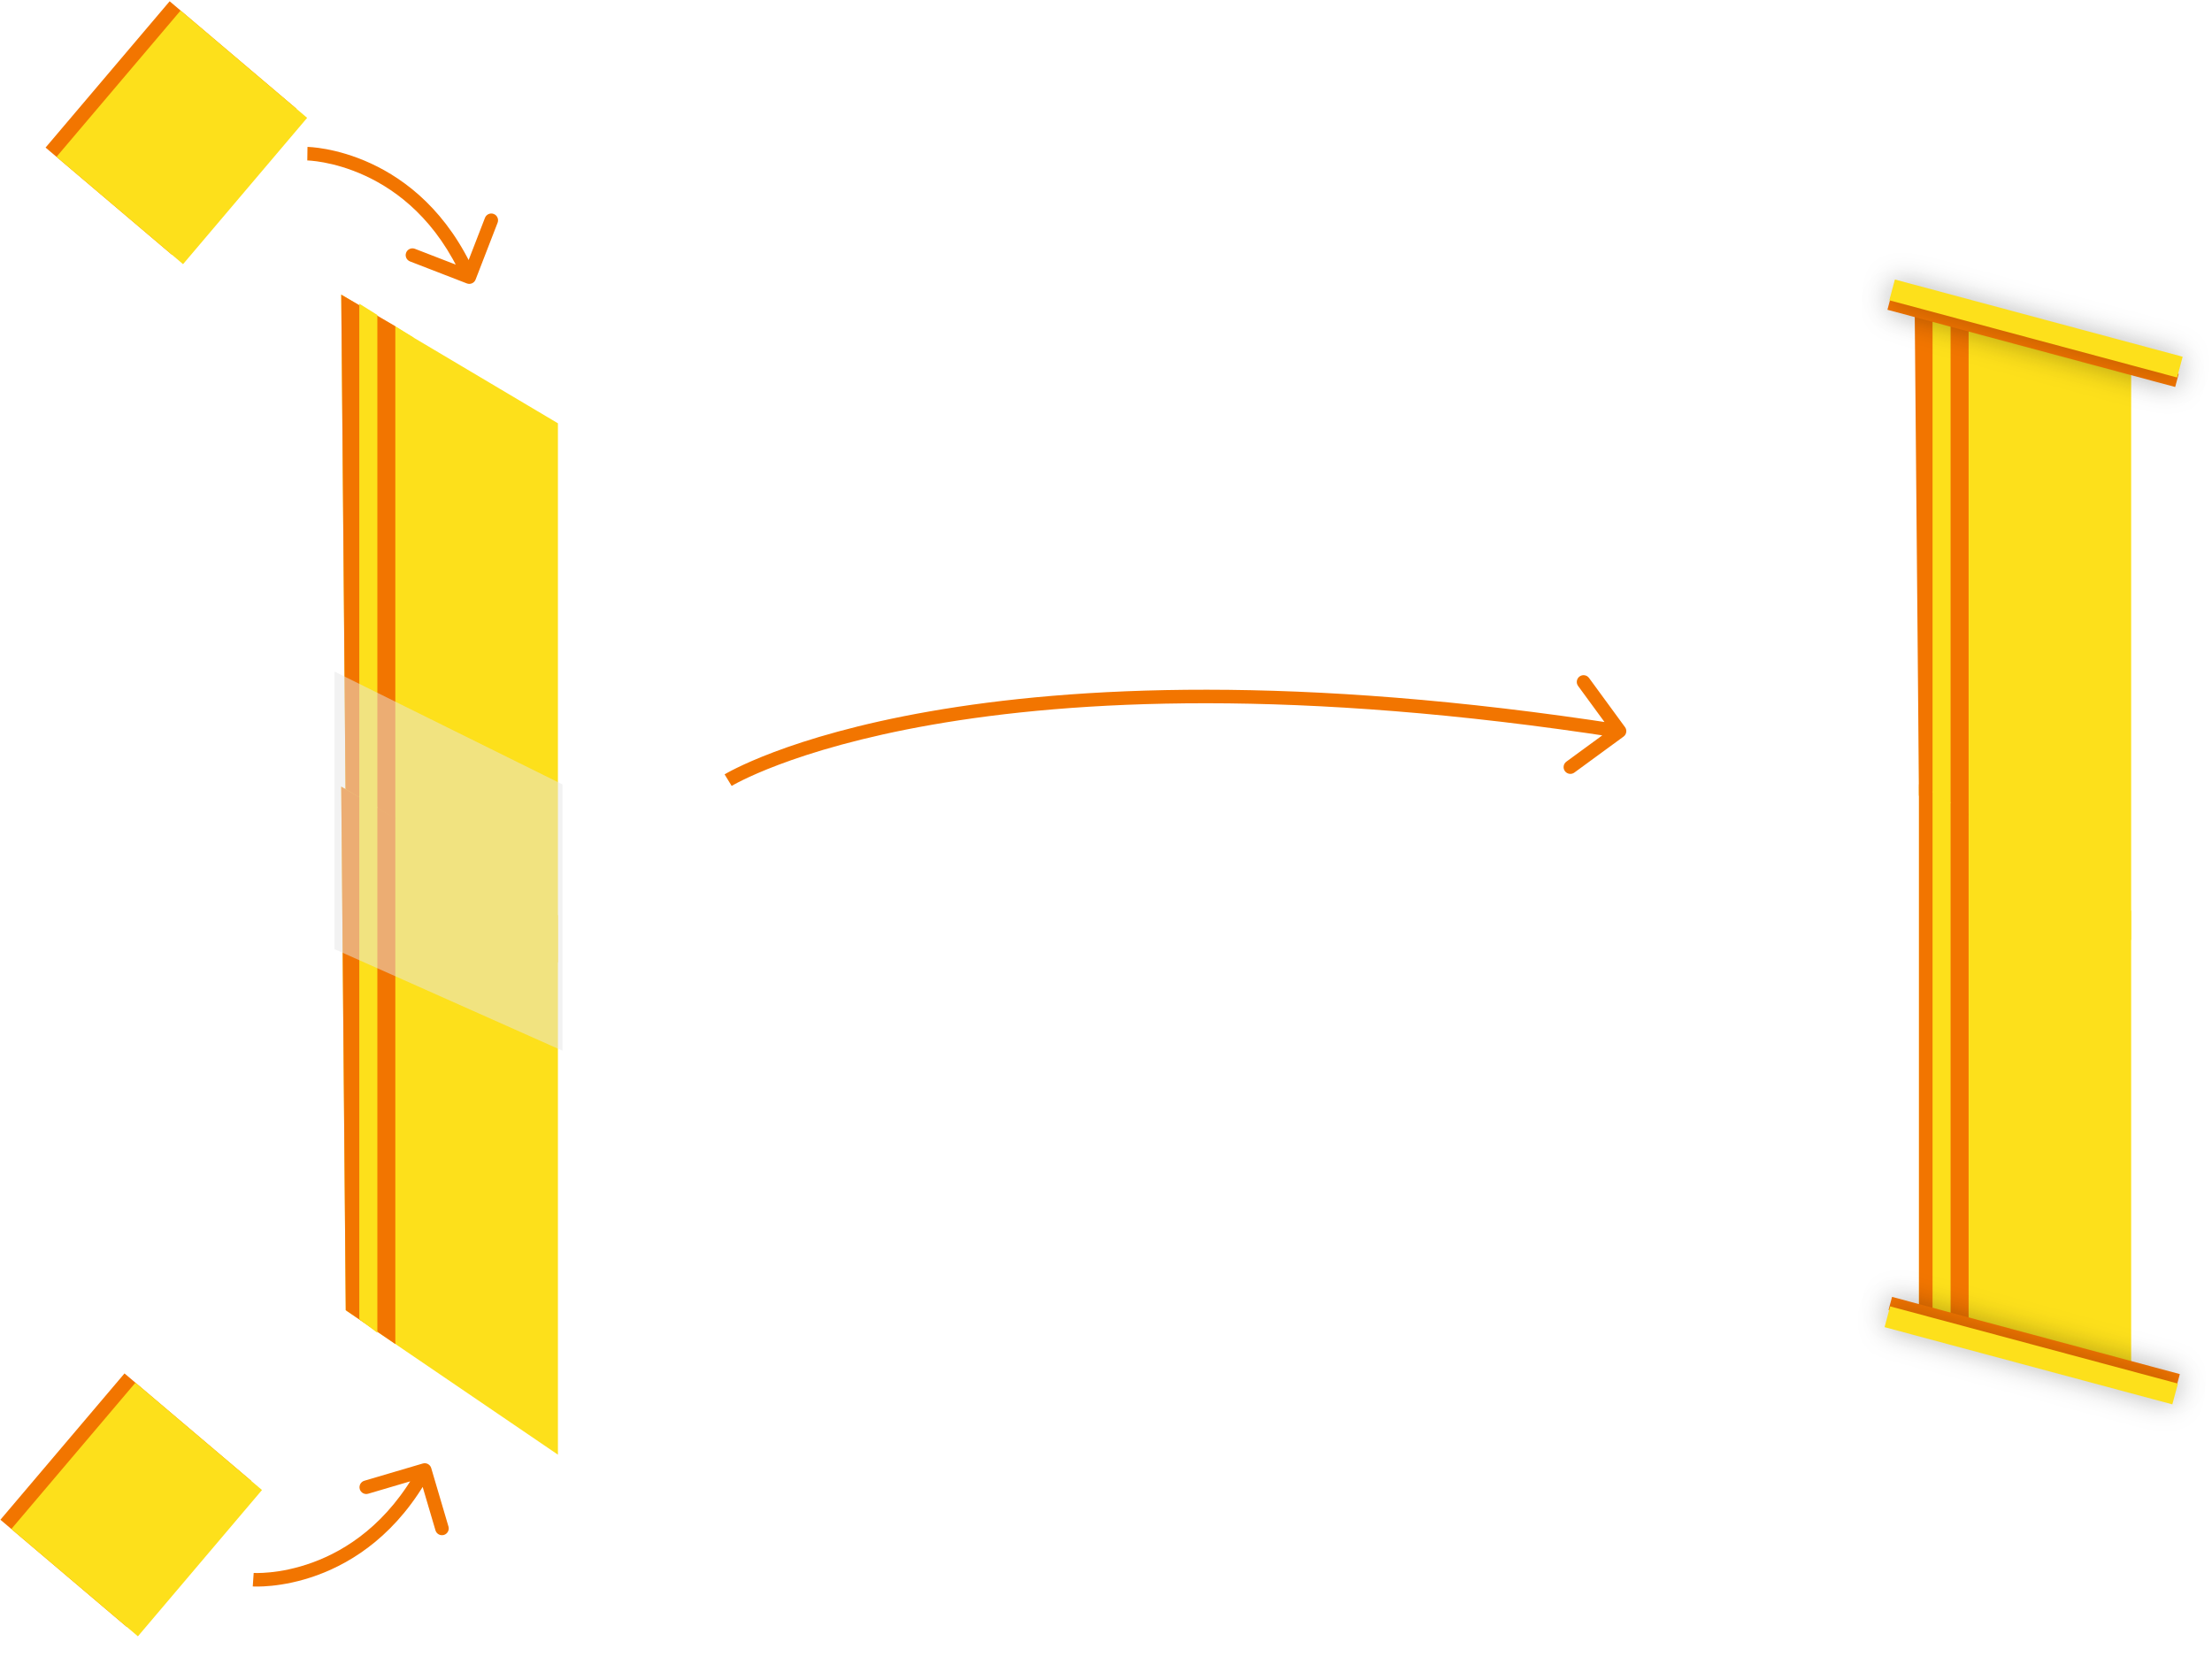
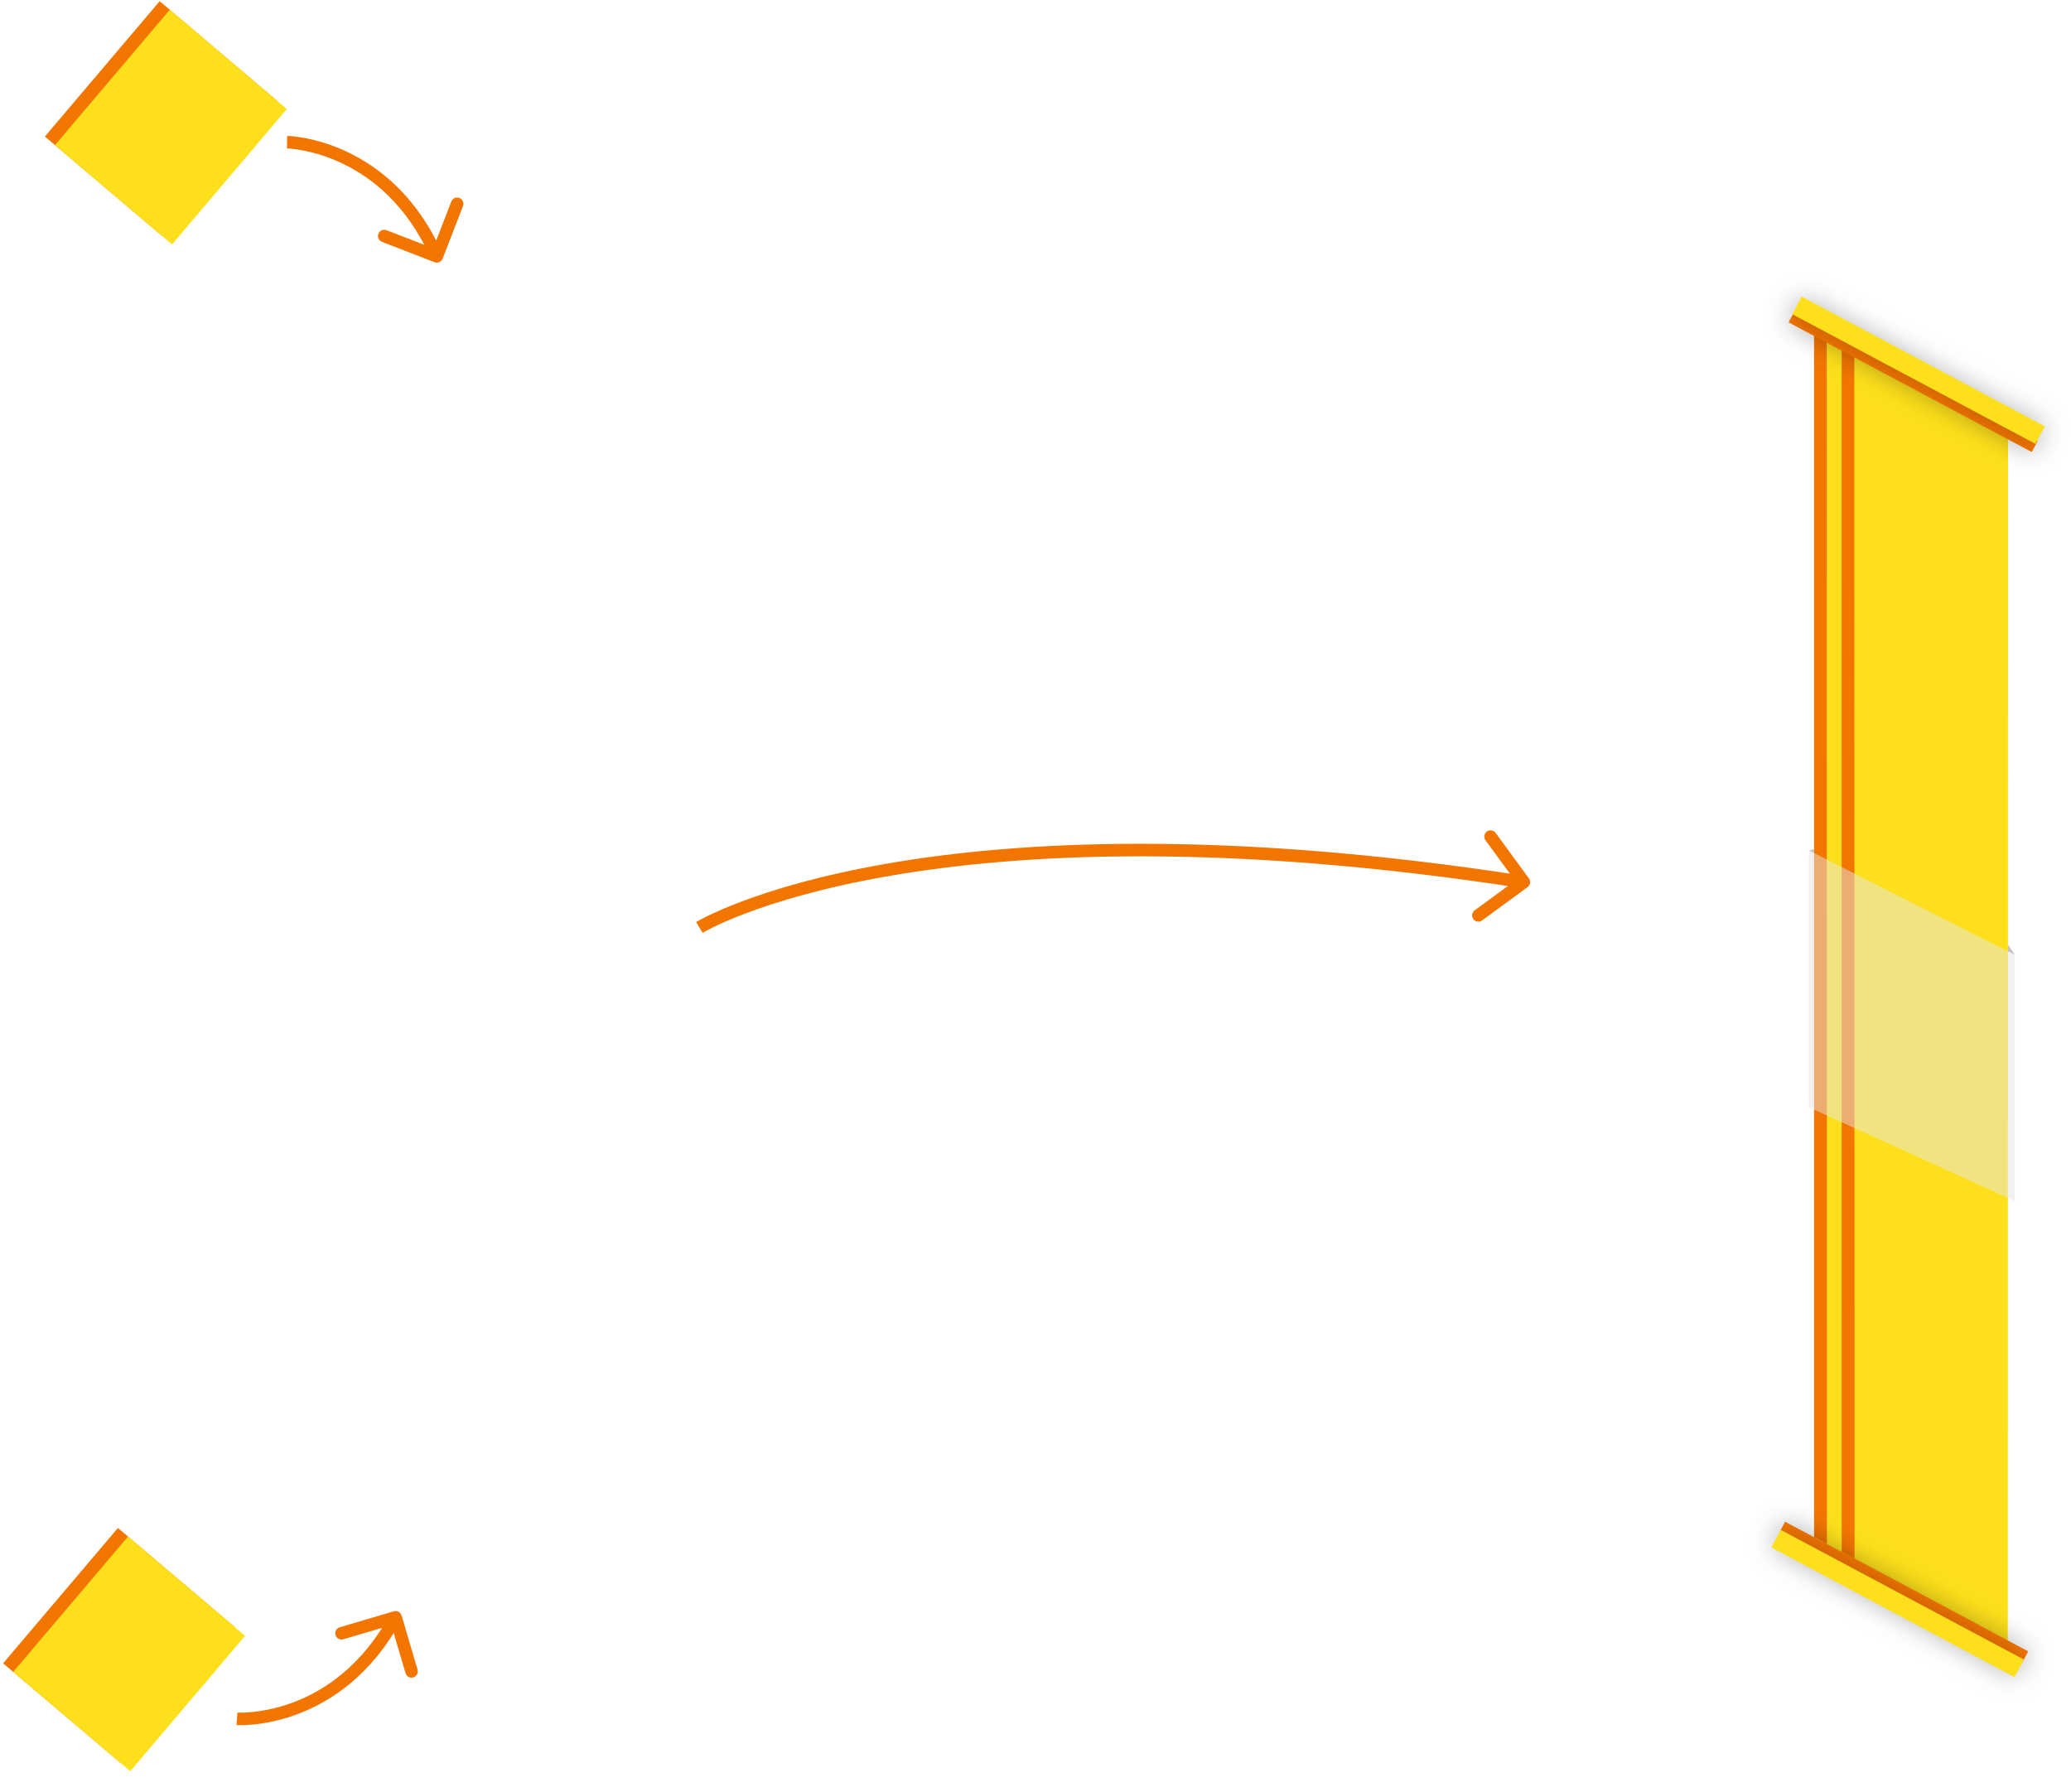
- <svg xmlns="http://www.w3.org/2000/svg" width="490" height="367" viewBox="0 0 490 367" fill="none">
-   <path d="M472.092 82.282L425.092 66.282V176.282L472.092 208.282V82.282Z" fill="#FDE01B" />
-   <path d="M436.092 183.782V67.282L424.092 63.282L425.092 176.282L436.092 183.782Z" fill="#F27500" />
-   <path d="M432.092 181.282V66.782L428.092 65.282V178.282L432.092 181.282Z" fill="#FDE01B" />
-   <path d="M440.092 186.282V69.782L436.092 67.282V183.282L440.092 186.282Z" fill="#FDE01B" />
-   <path d="M472.092 201.782L425.092 174.282V289.282L472.092 302.782V201.782Z" fill="#FDE01B" />
-   <path d="M436.092 296.782V180.282L425.092 173.782V289.282L436.092 296.782Z" fill="#F27500" />
-   <path d="M432.092 294.282V177.782L428.092 175.282V291.282L432.092 294.282Z" fill="#FDE01B" />
-   <path d="M440.092 299.282V182.782L436.092 180.282V296.282L440.092 299.282Z" fill="#FDE01B" />
+ <svg xmlns="http://www.w3.org/2000/svg" width="496" height="429" viewBox="0 0 496 429" fill="none">
+   <path d="M38.24 0.283L10.752 32.697L38.787 56.471L66.275 24.057L38.24 0.283Z" fill="#F27500" />
+   <path d="M40.662 2.337L13.174 34.751L41.209 58.525L68.697 26.111L40.662 2.337Z" fill="#FDE01B" />
+   <path d="M28.238 365.912L0.75 398.326L28.785 422.1L56.273 389.686L28.238 365.912Z" fill="#F27500" />
+   <path d="M30.66 367.966L3.172 400.38L31.207 424.154L58.695 391.74L30.66 367.966Z" fill="#FDE01B" />
+   <path d="M104.073 62.794C104.846 63.093 105.714 62.709 106.013 61.937L110.886 49.347C111.185 48.575 110.802 47.706 110.029 47.407C109.256 47.108 108.388 47.492 108.089 48.264L103.757 59.455L92.566 55.124C91.793 54.825 90.925 55.208 90.626 55.981C90.327 56.754 90.711 57.622 91.483 57.921L104.073 62.794ZM68.751 34.051C68.732 35.551 68.731 35.551 68.73 35.551C68.73 35.551 68.73 35.55 68.73 35.55C68.729 35.55 68.729 35.55 68.73 35.55C68.73 35.551 68.732 35.551 68.736 35.551C68.743 35.551 68.756 35.551 68.774 35.552C68.81 35.553 68.869 35.555 68.948 35.559C69.107 35.567 69.35 35.582 69.667 35.611C70.302 35.668 71.237 35.78 72.401 35.996C74.73 36.429 77.97 37.279 81.573 38.946C88.755 42.268 97.433 48.856 103.242 62.002L105.986 60.789C99.848 46.899 90.595 39.814 82.832 36.223C78.963 34.433 75.477 33.516 72.949 33.047C71.684 32.812 70.656 32.688 69.937 32.623C69.578 32.59 69.295 32.572 69.097 32.563C68.999 32.558 68.921 32.555 68.867 32.553C68.839 32.552 68.817 32.552 68.801 32.551C68.793 32.551 68.787 32.551 68.781 32.551C68.779 32.551 68.777 32.551 68.775 32.551C68.774 32.551 68.773 32.551 68.772 32.551C68.772 32.551 68.77 32.551 68.751 34.051Z" fill="#F27500" />
+   <path d="M94.318 385.869C95.112 385.634 95.946 386.088 96.181 386.883L100.002 399.831C100.236 400.625 99.782 401.46 98.988 401.694C98.193 401.929 97.359 401.474 97.125 400.68L93.728 389.171L82.219 392.567C81.424 392.802 80.59 392.348 80.356 391.553C80.121 390.758 80.575 389.924 81.37 389.69L94.318 385.869ZM56.752 411.61C56.855 410.114 56.855 410.114 56.854 410.113C56.854 410.113 56.853 410.113 56.853 410.113C56.853 410.113 56.853 410.113 56.853 410.113C56.854 410.113 56.856 410.114 56.86 410.114C56.867 410.114 56.879 410.115 56.898 410.116C56.934 410.118 56.992 410.12 57.072 410.123C57.231 410.128 57.474 410.133 57.793 410.131C58.43 410.126 59.371 410.091 60.549 409.971C62.906 409.731 66.205 409.151 69.932 407.786C77.363 405.065 86.554 399.214 93.425 386.59L96.06 388.024C88.8 401.363 78.996 407.663 70.964 410.603C66.96 412.069 63.41 412.696 60.852 412.956C59.572 413.086 58.538 413.125 57.816 413.13C57.455 413.133 57.171 413.128 56.974 413.121C56.875 413.118 56.798 413.115 56.743 413.112C56.716 413.111 56.694 413.109 56.678 413.108C56.67 413.108 56.663 413.107 56.658 413.107C56.656 413.107 56.654 413.107 56.652 413.107C56.651 413.107 56.65 413.106 56.649 413.106C56.648 413.106 56.647 413.106 56.752 411.61Z" fill="#F27500" />
+   <path d="M365.846 212.451C366.514 211.962 366.66 211.023 366.17 210.355L358.198 199.46C357.709 198.792 356.77 198.647 356.102 199.136C355.433 199.625 355.288 200.564 355.777 201.232L362.864 210.916L353.18 218.003C352.511 218.492 352.366 219.43 352.855 220.099C353.344 220.768 354.283 220.913 354.951 220.424L365.846 212.451ZM167.492 222.101C168.276 223.381 168.275 223.381 168.274 223.381C168.274 223.381 168.274 223.382 168.274 223.381C168.275 223.381 168.276 223.38 168.278 223.379C168.282 223.377 168.29 223.372 168.3 223.366C168.322 223.353 168.357 223.332 168.405 223.304C168.502 223.248 168.652 223.163 168.857 223.05C169.267 222.824 169.897 222.491 170.754 222.071C172.469 221.231 175.096 220.044 178.705 218.684C185.922 215.964 197.067 212.548 212.695 209.818C243.951 204.358 293.152 201.637 364.73 212.723L365.189 209.758C293.331 198.629 243.798 201.339 212.179 206.863C196.37 209.625 185.043 213.089 177.647 215.877C173.949 217.271 171.234 218.495 169.434 219.377C168.534 219.817 167.863 220.173 167.412 220.421C167.186 220.545 167.015 220.642 166.899 220.71C166.84 220.744 166.795 220.77 166.764 220.789C166.748 220.799 166.736 220.806 166.727 220.812C166.722 220.814 166.718 220.817 166.715 220.818C166.714 220.819 166.712 220.82 166.712 220.821C166.71 220.821 166.709 220.822 167.492 222.101Z" fill="#F27500" />
+   <path d="M434.465 79.187V368.114L473.965 389.377L471.223 99.241L434.465 79.187Z" fill="#F27500" />
+   <path d="M437.498 80.788L437.553 369.877L474.311 389.377V100.902L437.498 80.788Z" fill="#FDE01B" />
+   <path d="M441.072 82.535V371.671L480.572 392.725L477.831 102.589L441.072 82.535Z" fill="#F27500" />
+   <path d="M444.105 84.136L444.16 373.225L480.862 392.855L480.919 104.25L444.105 84.136Z" fill="#FDE01B" />
+   <path d="M482.556 228.659L433.229 203.659V265.159L482.556 287.659V228.659Z" fill="#E6E6E6" fill-opacity="0.5" />
+   <path d="M480.918 226.254L482.549 228.651L480.918 227.841V226.254Z" fill="#C4C4C4" />
+   <path d="M434.49 203.372L433.234 203.665L434.49 204.298V203.372Z" fill="#C4C4C4" />
  <g filter="url(#filter0_d)">
-     <rect x="481.844" y="85.735" width="66" height="3" transform="rotate(-164.977 481.844 85.7346)" fill="#F27500" />
+     <rect x="427.539" y="364.414" width="65.973" height="3" transform="rotate(28.0737 427.539 364.414)" fill="#F27500" />
  </g>
  <g filter="url(#filter1_d)">
-     <rect x="482.266" y="83.633" width="66" height="4.764" transform="rotate(-164.977 482.266 83.6335)" fill="#FDE01B" />
+     <rect x="426.477" y="366.366" width="66" height="4.764" transform="rotate(28.0737 426.477 366.366)" fill="#FDE01B" />
  </g>
  <g filter="url(#filter2_d)">
-     <rect x="419.127" y="287.325" width="66" height="3" transform="rotate(15.0226 419.127 287.325)" fill="#F27500" />
+     <rect x="486.594" y="108.251" width="66" height="3" transform="rotate(-151.926 486.594 108.251)" fill="#F27500" />
  </g>
  <g filter="url(#filter3_d)">
-     <rect x="418.705" y="289.426" width="66" height="4.764" transform="rotate(15.0226 418.705 289.426)" fill="#FDE01B" />
+     <rect x="487.48" y="106.299" width="66" height="4.764" transform="rotate(-151.926 487.48 106.299)" fill="#FDE01B" />
  </g>
-   <path d="M37.582 0.281L10.094 32.695L38.129 56.469L65.617 24.055L37.582 0.281Z" fill="#F27500" />
-   <path d="M40.004 2.335L12.516 34.749L40.55 58.523L68.038 26.109L40.004 2.335Z" fill="#FDE01B" />
-   <path d="M27.58 304.282L0.092 336.696L28.127 360.47L55.614 328.056L27.58 304.282Z" fill="#F27500" />
-   <path d="M30.002 306.336L2.514 338.75L30.549 362.524L58.036 330.11L30.002 306.336Z" fill="#FDE01B" />
-   <path d="M103.415 62.792C104.187 63.092 105.056 62.708 105.355 61.935L110.228 49.345C110.527 48.573 110.143 47.704 109.371 47.405C108.598 47.106 107.729 47.49 107.43 48.262L103.099 59.453L91.908 55.122C91.135 54.823 90.267 55.207 89.968 55.979C89.668 56.752 90.052 57.62 90.825 57.919L103.415 62.792ZM68.093 34.049C68.074 35.549 68.073 35.549 68.072 35.549C68.072 35.549 68.072 35.549 68.071 35.549C68.071 35.549 68.071 35.549 68.071 35.549C68.072 35.549 68.074 35.549 68.078 35.549C68.085 35.549 68.097 35.549 68.116 35.55C68.152 35.551 68.21 35.553 68.29 35.557C68.449 35.565 68.691 35.58 69.009 35.609C69.644 35.666 70.578 35.778 71.743 35.994C74.072 36.427 77.312 37.278 80.915 38.944C88.097 42.267 96.775 48.854 102.584 62L105.328 60.787C99.19 46.897 89.937 39.812 82.174 36.221C78.305 34.431 74.819 33.515 72.291 33.045C71.026 32.81 69.998 32.686 69.279 32.621C68.919 32.589 68.636 32.571 68.439 32.561C68.34 32.556 68.263 32.553 68.208 32.551C68.181 32.55 68.159 32.55 68.143 32.55C68.135 32.549 68.128 32.549 68.123 32.549C68.121 32.549 68.119 32.549 68.117 32.549C68.116 32.549 68.115 32.549 68.114 32.549C68.113 32.549 68.112 32.549 68.093 34.049Z" fill="#F27500" />
-   <path d="M93.659 324.238C94.454 324.004 95.288 324.458 95.523 325.252L99.344 338.2C99.578 338.995 99.124 339.829 98.33 340.063C97.535 340.298 96.701 339.844 96.466 339.049L93.07 327.54L81.561 330.937C80.766 331.171 79.932 330.717 79.697 329.922C79.463 329.128 79.917 328.294 80.712 328.059L93.659 324.238ZM56.093 349.979C56.197 348.483 56.197 348.483 56.196 348.483C56.196 348.483 56.195 348.483 56.195 348.483C56.195 348.483 56.195 348.483 56.195 348.483C56.196 348.483 56.198 348.483 56.201 348.483C56.208 348.484 56.221 348.484 56.239 348.485C56.276 348.487 56.334 348.49 56.414 348.492C56.573 348.498 56.816 348.502 57.134 348.5C57.772 348.495 58.712 348.461 59.89 348.341C62.248 348.101 65.546 347.52 69.274 346.155C76.705 343.435 85.896 337.583 92.766 324.96L95.401 326.394C88.142 339.732 78.337 346.032 70.305 348.972C66.302 350.438 62.752 351.065 60.194 351.325C58.914 351.455 57.88 351.494 57.158 351.5C56.797 351.503 56.513 351.497 56.316 351.491C56.217 351.488 56.14 351.484 56.085 351.481C56.058 351.48 56.036 351.479 56.02 351.478C56.012 351.477 56.005 351.477 56 351.476C55.998 351.476 55.995 351.476 55.994 351.476C55.993 351.476 55.992 351.476 55.991 351.476C55.99 351.476 55.989 351.476 56.093 349.979Z" fill="#F27500" />
-   <path d="M359.646 163.191C360.315 162.702 360.46 161.763 359.971 161.095L351.999 150.2C351.509 149.532 350.571 149.386 349.902 149.876C349.234 150.365 349.088 151.304 349.578 151.972L356.664 161.656L346.98 168.743C346.312 169.232 346.166 170.17 346.656 170.839C347.145 171.508 348.083 171.653 348.752 171.164L359.646 163.191ZM161.293 172.841C162.076 174.121 162.076 174.121 162.075 174.121C162.075 174.121 162.075 174.122 162.075 174.121C162.076 174.121 162.077 174.12 162.079 174.119C162.083 174.117 162.09 174.112 162.101 174.106C162.123 174.093 162.158 174.072 162.206 174.044C162.302 173.988 162.453 173.903 162.658 173.79C163.068 173.564 163.697 173.231 164.555 172.811C166.27 171.97 168.897 170.784 172.506 169.424C179.722 166.704 190.868 163.288 206.496 160.558C237.752 155.098 286.952 152.377 358.531 163.463L358.99 160.498C287.132 149.369 237.599 152.079 205.98 157.603C190.171 160.365 178.844 163.829 171.448 166.617C167.75 168.011 165.035 169.235 163.235 170.117C162.335 170.557 161.664 170.913 161.212 171.161C160.987 171.285 160.816 171.382 160.699 171.45C160.641 171.484 160.596 171.51 160.565 171.529C160.549 171.539 160.536 171.546 160.527 171.552C160.523 171.554 160.519 171.557 160.516 171.558C160.515 171.559 160.513 171.56 160.513 171.561C160.511 171.561 160.51 171.562 161.293 172.841Z" fill="#F27500" />
-   <path d="M123.592 93.781L75.592 65.281L76.592 181.281L123.592 213.281V93.781Z" fill="#FDE01B" />
-   <path d="M87.592 188.782V72.281L75.592 65.281L76.592 181.281L87.592 188.782Z" fill="#F27500" />
-   <path d="M83.592 186.282V69.781L79.592 67.281V183.281L83.592 186.282Z" fill="#FDE01B" />
-   <path d="M91.592 191.282V74.781L87.592 72.281V188.281L91.592 191.282Z" fill="#FDE01B" />
-   <path d="M123.592 202.781L75.592 174.281L76.592 290.281L123.592 322.281V202.781Z" fill="#FDE01B" />
-   <path d="M87.592 297.782V181.282L75.592 174.281L76.592 290.281L87.592 297.782Z" fill="#F27500" />
-   <path d="M83.592 295.282V178.782L79.592 176.281V292.281L83.592 295.282Z" fill="#FDE01B" />
-   <path d="M91.592 300.282V183.782L87.592 181.281V297.281L91.592 300.282Z" fill="#FDE01B" />
-   <path d="M124.592 173.781L74.092 148.781V210.281L124.592 232.781V173.781Z" fill="#E6E6E6" fill-opacity="0.5" />
  <defs>
-     <filter id="filter0_d" x="412.1" y="59.73" width="76.522" height="32.005" filterUnits="userSpaceOnUse" color-interpolation-filters="sRGB">
+     <filter id="filter0_d" x="420.127" y="358.414" width="71.622" height="45.694" filterUnits="userSpaceOnUse" color-interpolation-filters="sRGB">
      <feFlood flood-opacity="0" result="BackgroundImageFix" />
      <feColorMatrix in="SourceAlpha" type="matrix" values="0 0 0 0 0 0 0 0 0 0 0 0 0 0 0 0 0 0 127 0" />
      <feOffset />
      <feGaussianBlur stdDeviation="3" />
      <feColorMatrix type="matrix" values="0 0 0 0 0 0 0 0 0 0 0 0 0 0 0 0 0 0 0.25 0" />
      <feBlend mode="normal" in2="BackgroundImageFix" result="effect1_dropShadow" />
      <feBlend mode="normal" in="SourceGraphic" in2="effect1_dropShadow" result="shape" />
    </filter>
-     <filter id="filter1_d" x="412.521" y="55.925" width="76.979" height="33.708" filterUnits="userSpaceOnUse" color-interpolation-filters="sRGB">
+     <filter id="filter1_d" x="418.234" y="360.366" width="72.477" height="47.263" filterUnits="userSpaceOnUse" color-interpolation-filters="sRGB">
      <feFlood flood-opacity="0" result="BackgroundImageFix" />
      <feColorMatrix in="SourceAlpha" type="matrix" values="0 0 0 0 0 0 0 0 0 0 0 0 0 0 0 0 0 0 127 0" />
      <feOffset />
      <feGaussianBlur stdDeviation="3" />
      <feColorMatrix type="matrix" values="0 0 0 0 0 0 0 0 0 0 0 0 0 0 0 0 0 0 0.25 0" />
      <feBlend mode="normal" in2="BackgroundImageFix" result="effect1_dropShadow" />
      <feBlend mode="normal" in="SourceGraphic" in2="effect1_dropShadow" result="shape" />
    </filter>
-     <filter id="filter2_d" x="412.35" y="281.325" width="76.522" height="32.005" filterUnits="userSpaceOnUse" color-interpolation-filters="sRGB">
+     <filter id="filter2_d" x="422.359" y="68.544" width="71.647" height="45.707" filterUnits="userSpaceOnUse" color-interpolation-filters="sRGB">
      <feFlood flood-opacity="0" result="BackgroundImageFix" />
      <feColorMatrix in="SourceAlpha" type="matrix" values="0 0 0 0 0 0 0 0 0 0 0 0 0 0 0 0 0 0 127 0" />
      <feOffset />
      <feGaussianBlur stdDeviation="3" />
      <feColorMatrix type="matrix" values="0 0 0 0 0 0 0 0 0 0 0 0 0 0 0 0 0 0 0.25 0" />
      <feBlend mode="normal" in2="BackgroundImageFix" result="effect1_dropShadow" />
      <feBlend mode="normal" in="SourceGraphic" in2="effect1_dropShadow" result="shape" />
    </filter>
-     <filter id="filter3_d" x="411.471" y="283.426" width="76.979" height="33.708" filterUnits="userSpaceOnUse" color-interpolation-filters="sRGB">
+     <filter id="filter3_d" x="423.246" y="65.036" width="72.477" height="47.263" filterUnits="userSpaceOnUse" color-interpolation-filters="sRGB">
      <feFlood flood-opacity="0" result="BackgroundImageFix" />
      <feColorMatrix in="SourceAlpha" type="matrix" values="0 0 0 0 0 0 0 0 0 0 0 0 0 0 0 0 0 0 127 0" />
      <feOffset />
      <feGaussianBlur stdDeviation="3" />
      <feColorMatrix type="matrix" values="0 0 0 0 0 0 0 0 0 0 0 0 0 0 0 0 0 0 0.25 0" />
      <feBlend mode="normal" in2="BackgroundImageFix" result="effect1_dropShadow" />
      <feBlend mode="normal" in="SourceGraphic" in2="effect1_dropShadow" result="shape" />
    </filter>
  </defs>
</svg>
